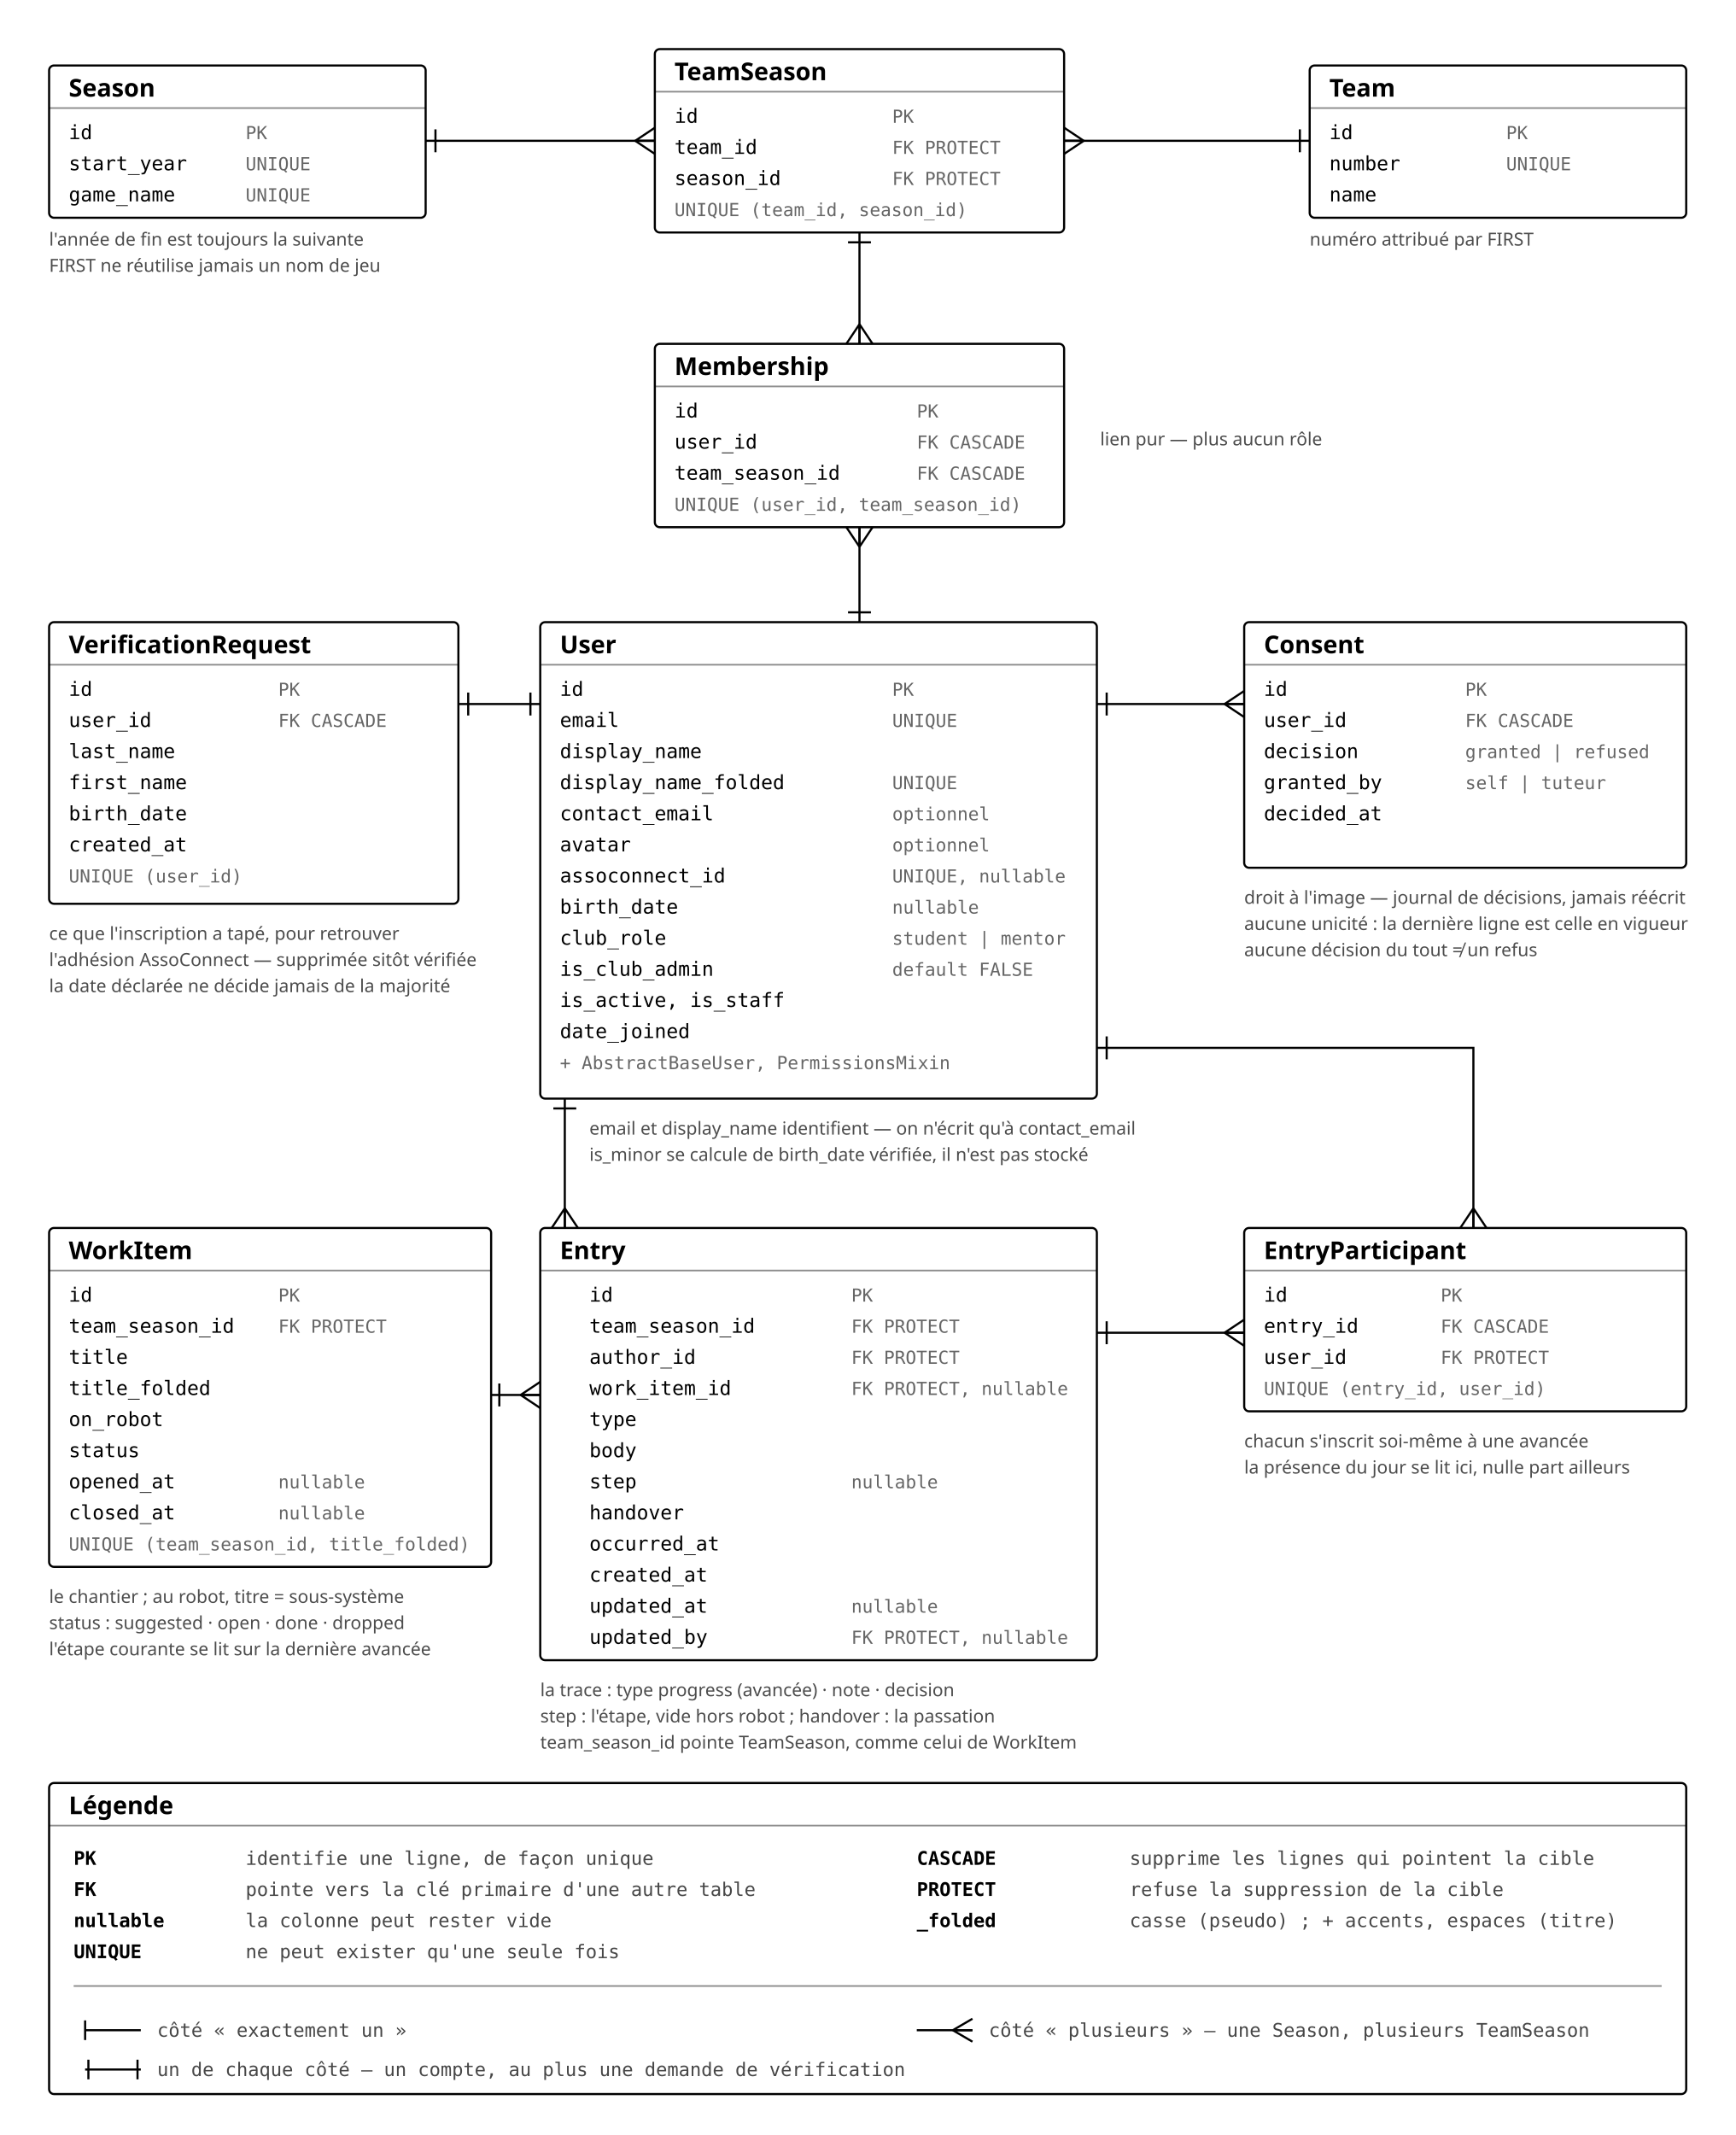
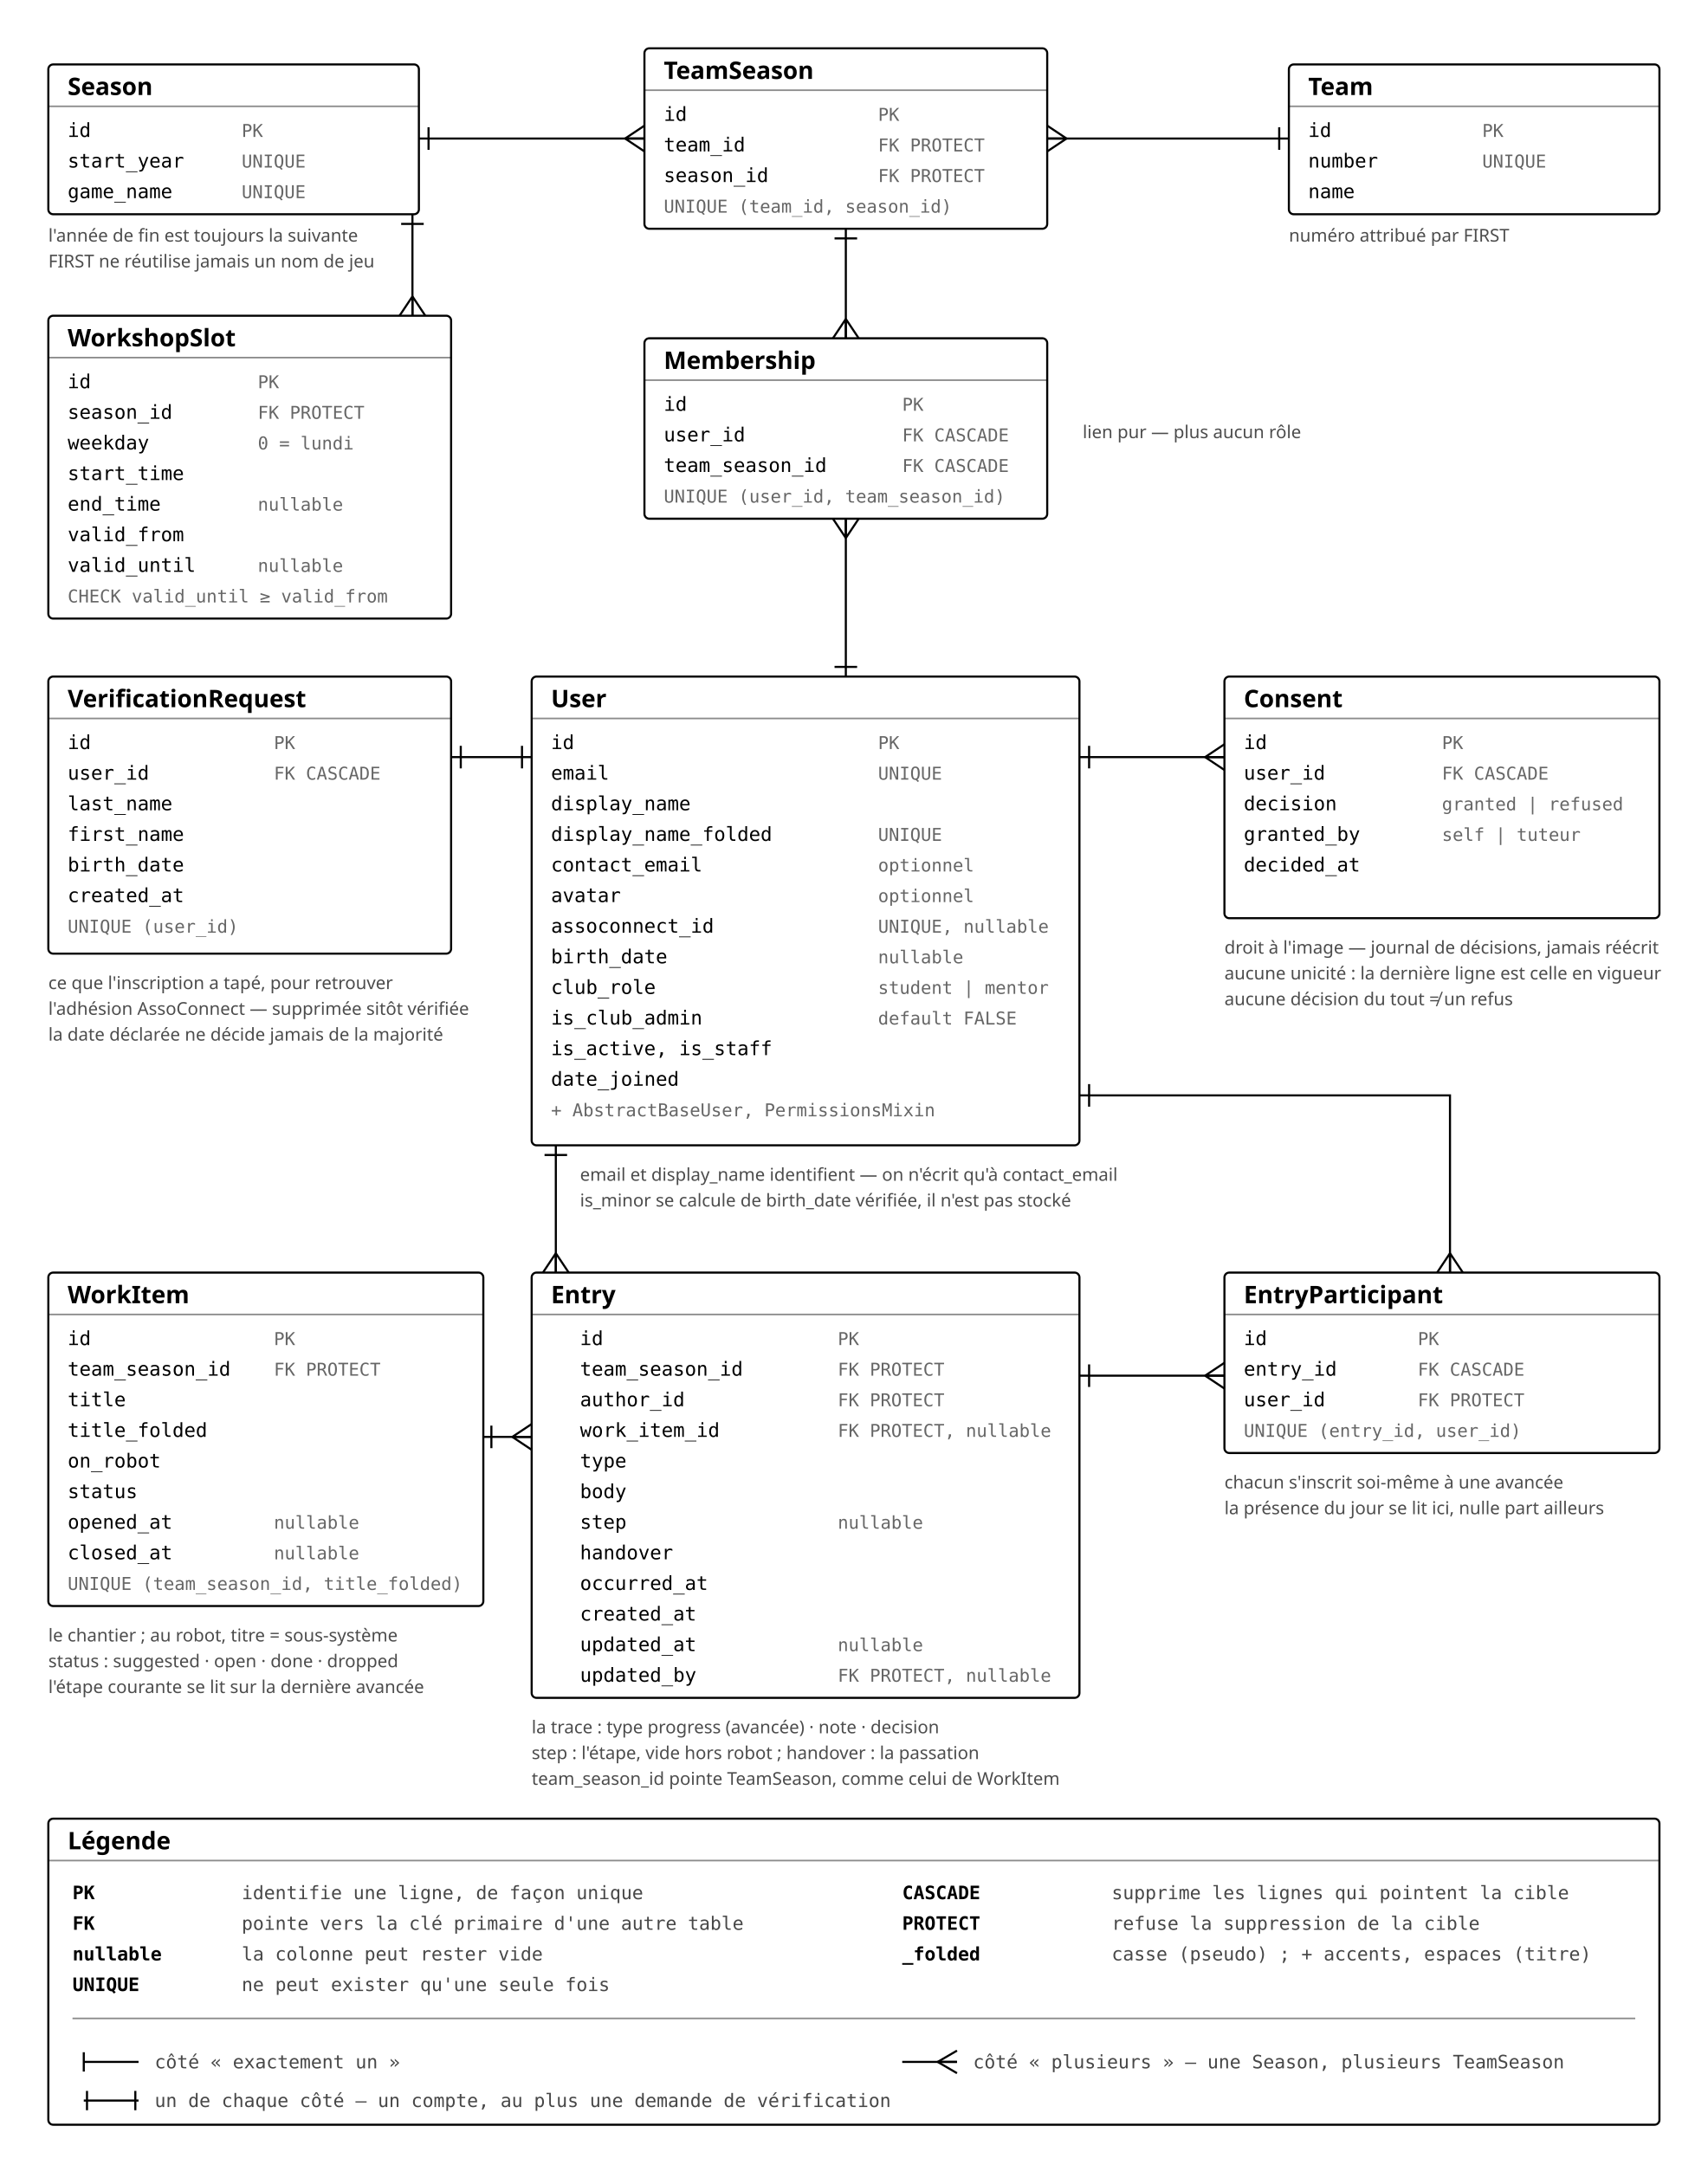
- <svg xmlns="http://www.w3.org/2000/svg" viewBox="0 0 1060 1304" role="img" aria-labelledby="t d" font-family="IBM Plex Mono, ui-monospace, monospace">
+ <svg xmlns="http://www.w3.org/2000/svg" viewBox="0 0 1060 1344" role="img" aria-labelledby="t d" font-family="IBM Plex Mono, ui-monospace, monospace">
  <style>
    .bx   { fill:none; stroke:currentColor; stroke-width:1.3 }
    .sep  { stroke:currentColor; stroke-width:1; opacity:.45 }
    .ttl  { font-family:"IBM Plex Sans Condensed",system-ui,sans-serif;
            font-size:15px; font-weight:700; fill:currentColor }
    .col  { font-size:12px; fill:currentColor }
    .ann  { font-size:11px; fill:currentColor; opacity:.6 }
    .lnk  { stroke:currentColor; stroke-width:1.3; fill:none }
    .crow { stroke:currentColor; stroke-width:1.3; fill:none }
    .cap  { font-family:"IBM Plex Sans Condensed",system-ui,sans-serif;
            font-size:11px; fill:currentColor; opacity:.7 }
    .lgt  { font-size:11.5px; fill:currentColor; font-weight:600 }
    .lgd  { font-size:11.5px; fill:currentColor; opacity:.72 }
  </style>
  <rect class="bx" x="30" y="40" width="230" height="93" rx="3" />
  <line class="sep" x1="30" y1="66" x2="260" y2="66" />
  <text class="ttl" x="42" y="59">Season</text>
  <text class="col" x="42" y="85">id</text>
  <text class="ann" x="150" y="85">PK</text>
  <text class="col" x="42" y="104">start_year</text>
  <text class="ann" x="150" y="104">UNIQUE</text>
  <text class="col" x="42" y="123">game_name</text>
  <text class="ann" x="150" y="123">UNIQUE</text>
  <text class="cap" x="30" y="150">l'année de fin est toujours la suivante</text>
  <text class="cap" x="30" y="166">FIRST ne réutilise jamais un nom de jeu</text>
  <rect class="bx" x="400" y="30" width="250" height="112" rx="3" />
  <line class="sep" x1="400" y1="56" x2="650" y2="56" />
  <text class="ttl" x="412" y="49">TeamSeason</text>
  <text class="col" x="412" y="75">id</text>
  <text class="ann" x="545" y="75">PK</text>
  <text class="col" x="412" y="94">team_id</text>
  <text class="ann" x="545" y="94">FK PROTECT</text>
  <text class="col" x="412" y="113">season_id</text>
  <text class="ann" x="545" y="113">FK PROTECT</text>
  <text class="ann" x="412" y="132">UNIQUE (team_id, season_id)</text>
  <rect class="bx" x="800" y="40" width="230" height="93" rx="3" />
  <line class="sep" x1="800" y1="66" x2="1030" y2="66" />
  <text class="ttl" x="812" y="59">Team</text>
  <text class="col" x="812" y="85">id</text>
  <text class="ann" x="920" y="85">PK</text>
  <text class="col" x="812" y="104">number</text>
  <text class="ann" x="920" y="104">UNIQUE</text>
  <text class="col" x="812" y="123">name</text>
  <text class="cap" x="800" y="150">numéro attribué par FIRST</text>
  <rect class="bx" x="400" y="210" width="250" height="112" rx="3" />
  <line class="sep" x1="400" y1="236" x2="650" y2="236" />
  <text class="ttl" x="412" y="229">Membership</text>
  <text class="col" x="412" y="255">id</text>
  <text class="ann" x="560" y="255">PK</text>
  <text class="col" x="412" y="274">user_id</text>
  <text class="ann" x="560" y="274">FK CASCADE</text>
  <text class="col" x="412" y="293">team_season_id</text>
  <text class="ann" x="560" y="293">FK CASCADE</text>
  <text class="ann" x="412" y="312">UNIQUE (user_id, team_season_id)</text>
  <text class="cap" x="672" y="272">lien pur — plus aucun rôle</text>
-   <rect class="bx" x="30" y="380" width="250" height="172" rx="3" />
-   <line class="sep" x1="30" y1="406" x2="280" y2="406" />
-   <text class="ttl" x="42" y="399">VerificationRequest</text>
-   <text class="col" x="42" y="425">id</text>
-   <text class="ann" x="170" y="425">PK</text>
-   <text class="col" x="42" y="444">user_id</text>
-   <text class="ann" x="170" y="444">FK CASCADE</text>
-   <text class="col" x="42" y="463">last_name</text>
-   <text class="col" x="42" y="482">first_name</text>
-   <text class="col" x="42" y="501">birth_date</text>
-   <text class="col" x="42" y="520">created_at</text>
-   <text class="ann" x="42" y="539">UNIQUE (user_id)</text>
-   <text class="cap" x="30" y="574">ce que l'inscription a tapé, pour retrouver</text>
-   <text class="cap" x="30" y="590">l'adhésion AssoConnect — supprimée sitôt vérifiée</text>
-   <text class="cap" x="30" y="606">la date déclarée ne décide jamais de la majorité</text>
-   <rect class="bx" x="330" y="380" width="340" height="291" rx="3" />
-   <line class="sep" x1="330" y1="406" x2="670" y2="406" />
-   <text class="ttl" x="342" y="399">User</text>
-   <text class="col" x="342" y="425">id</text>
-   <text class="ann" x="545" y="425">PK</text>
-   <text class="col" x="342" y="444">email</text>
-   <text class="ann" x="545" y="444">UNIQUE</text>
-   <text class="col" x="342" y="463">display_name</text>
-   <text class="col" x="342" y="482">display_name_folded</text>
-   <text class="ann" x="545" y="482">UNIQUE</text>
-   <text class="col" x="342" y="501">contact_email</text>
-   <text class="ann" x="545" y="501">optionnel</text>
-   <text class="col" x="342" y="520">avatar</text>
-   <text class="ann" x="545" y="520">optionnel</text>
-   <text class="col" x="342" y="539">assoconnect_id</text>
-   <text class="ann" x="545" y="539">UNIQUE, nullable</text>
-   <text class="col" x="342" y="558">birth_date</text>
-   <text class="ann" x="545" y="558">nullable</text>
-   <text class="col" x="342" y="577">club_role</text>
-   <text class="ann" x="545" y="577">student | mentor</text>
-   <text class="col" x="342" y="596">is_club_admin</text>
-   <text class="ann" x="545" y="596">default FALSE</text>
-   <text class="col" x="342" y="615">is_active, is_staff</text>
-   <text class="col" x="342" y="634">date_joined</text>
-   <text class="ann" x="342" y="653">+ AbstractBaseUser, PermissionsMixin</text>
-   <text class="cap" x="360" y="693">email et display_name identifient — on n'écrit qu'à contact_email</text>
-   <text class="cap" x="360" y="709">is_minor se calcule de birth_date vérifiée, il n'est pas stocké</text>
-   <rect class="bx" x="760" y="380" width="270" height="150" rx="3" />
-   <line class="sep" x1="760" y1="406" x2="1030" y2="406" />
-   <text class="ttl" x="772" y="399">Consent</text>
-   <text class="col" x="772" y="425">id</text>
-   <text class="ann" x="895" y="425">PK</text>
-   <text class="col" x="772" y="444">user_id</text>
-   <text class="ann" x="895" y="444">FK CASCADE</text>
-   <text class="col" x="772" y="463">decision</text>
-   <text class="ann" x="895" y="463">granted | refused</text>
-   <text class="col" x="772" y="482">granted_by</text>
-   <text class="ann" x="895" y="482">self | tuteur</text>
-   <text class="col" x="772" y="501">decided_at</text>
-   <text class="cap" x="760" y="552">droit à l'image — journal de décisions, jamais réécrit</text>
-   <text class="cap" x="760" y="568">aucune unicité : la dernière ligne est celle en vigueur</text>
-   <text class="cap" x="760" y="584">aucune décision du tout ≠ un refus</text>
+   <rect class="bx" x="30" y="196" width="250" height="188" rx="3" />
+   <line class="sep" x1="30" y1="222" x2="280" y2="222" />
+   <text class="ttl" x="42" y="215">WorkshopSlot</text>
+   <text class="col" x="42" y="241">id</text>
+   <text class="ann" x="160" y="241">PK</text>
+   <text class="col" x="42" y="260">season_id</text>
+   <text class="ann" x="160" y="260">FK PROTECT</text>
+   <text class="col" x="42" y="279">weekday</text>
+   <text class="ann" x="160" y="279">0 = lundi</text>
+   <text class="col" x="42" y="298">start_time</text>
+   <text class="col" x="42" y="317">end_time</text>
+   <text class="ann" x="160" y="317">nullable</text>
+   <text class="col" x="42" y="336">valid_from</text>
+   <text class="col" x="42" y="355">valid_until</text>
+   <text class="ann" x="160" y="355">nullable</text>
+   <text class="ann" x="42" y="374">CHECK valid_until ≥ valid_from</text>
+   <line class="lnk" x1="256" y1="133" x2="256" y2="196" />
+   <line class="crow" x1="249" y1="139" x2="263" y2="139" />
+   <path class="crow" d="M256,184 L248,196 M256,184 L256,196 M256,184 L264,196" />
+   <rect class="bx" x="30" y="420" width="250" height="172" rx="3" />
+   <line class="sep" x1="30" y1="446" x2="280" y2="446" />
+   <text class="ttl" x="42" y="439">VerificationRequest</text>
+   <text class="col" x="42" y="465">id</text>
+   <text class="ann" x="170" y="465">PK</text>
+   <text class="col" x="42" y="484">user_id</text>
+   <text class="ann" x="170" y="484">FK CASCADE</text>
+   <text class="col" x="42" y="503">last_name</text>
+   <text class="col" x="42" y="522">first_name</text>
+   <text class="col" x="42" y="541">birth_date</text>
+   <text class="col" x="42" y="560">created_at</text>
+   <text class="ann" x="42" y="579">UNIQUE (user_id)</text>
+   <text class="cap" x="30" y="614">ce que l'inscription a tapé, pour retrouver</text>
+   <text class="cap" x="30" y="630">l'adhésion AssoConnect — supprimée sitôt vérifiée</text>
+   <text class="cap" x="30" y="646">la date déclarée ne décide jamais de la majorité</text>
+   <rect class="bx" x="330" y="420" width="340" height="291" rx="3" />
+   <line class="sep" x1="330" y1="446" x2="670" y2="446" />
+   <text class="ttl" x="342" y="439">User</text>
+   <text class="col" x="342" y="465">id</text>
+   <text class="ann" x="545" y="465">PK</text>
+   <text class="col" x="342" y="484">email</text>
+   <text class="ann" x="545" y="484">UNIQUE</text>
+   <text class="col" x="342" y="503">display_name</text>
+   <text class="col" x="342" y="522">display_name_folded</text>
+   <text class="ann" x="545" y="522">UNIQUE</text>
+   <text class="col" x="342" y="541">contact_email</text>
+   <text class="ann" x="545" y="541">optionnel</text>
+   <text class="col" x="342" y="560">avatar</text>
+   <text class="ann" x="545" y="560">optionnel</text>
+   <text class="col" x="342" y="579">assoconnect_id</text>
+   <text class="ann" x="545" y="579">UNIQUE, nullable</text>
+   <text class="col" x="342" y="598">birth_date</text>
+   <text class="ann" x="545" y="598">nullable</text>
+   <text class="col" x="342" y="617">club_role</text>
+   <text class="ann" x="545" y="617">student | mentor</text>
+   <text class="col" x="342" y="636">is_club_admin</text>
+   <text class="ann" x="545" y="636">default FALSE</text>
+   <text class="col" x="342" y="655">is_active, is_staff</text>
+   <text class="col" x="342" y="674">date_joined</text>
+   <text class="ann" x="342" y="693">+ AbstractBaseUser, PermissionsMixin</text>
+   <text class="cap" x="360" y="733">email et display_name identifient — on n'écrit qu'à contact_email</text>
+   <text class="cap" x="360" y="749">is_minor se calcule de birth_date vérifiée, il n'est pas stocké</text>
+   <rect class="bx" x="760" y="420" width="270" height="150" rx="3" />
+   <line class="sep" x1="760" y1="446" x2="1030" y2="446" />
+   <text class="ttl" x="772" y="439">Consent</text>
+   <text class="col" x="772" y="465">id</text>
+   <text class="ann" x="895" y="465">PK</text>
+   <text class="col" x="772" y="484">user_id</text>
+   <text class="ann" x="895" y="484">FK CASCADE</text>
+   <text class="col" x="772" y="503">decision</text>
+   <text class="ann" x="895" y="503">granted | refused</text>
+   <text class="col" x="772" y="522">granted_by</text>
+   <text class="ann" x="895" y="522">self | tuteur</text>
+   <text class="col" x="772" y="541">decided_at</text>
+   <text class="cap" x="760" y="592">droit à l'image — journal de décisions, jamais réécrit</text>
+   <text class="cap" x="760" y="608">aucune unicité : la dernière ligne est celle en vigueur</text>
+   <text class="cap" x="760" y="624">aucune décision du tout ≠ un refus</text>
  <line class="lnk" x1="260" y1="86" x2="400" y2="86" />
  <line class="crow" x1="266" y1="79" x2="266" y2="93" />
  <path class="crow" d="M388,86 L400,78 M388,86 L400,86 M388,86 L400,94" />
  <line class="lnk" x1="650" y1="86" x2="800" y2="86" />
  <line class="crow" x1="794" y1="79" x2="794" y2="93" />
  <path class="crow" d="M662,86 L650,78 M662,86 L650,86 M662,86 L650,94" />
  <line class="lnk" x1="525" y1="142" x2="525" y2="210" />
  <line class="crow" x1="518" y1="148" x2="532" y2="148" />
  <path class="crow" d="M525,198 L517,210 M525,198 L525,210 M525,198 L533,210" />
-   <line class="lnk" x1="525" y1="322" x2="525" y2="380" />
-   <line class="crow" x1="518" y1="374" x2="532" y2="374" />
+   <line class="lnk" x1="525" y1="322" x2="525" y2="420" />
+   <line class="crow" x1="518" y1="414" x2="532" y2="414" />
  <path class="crow" d="M525,334 L517,322 M525,334 L525,322 M525,334 L533,322" />
-   <line class="lnk" x1="670" y1="430" x2="760" y2="430" />
-   <line class="crow" x1="676" y1="423" x2="676" y2="437" />
-   <path class="crow" d="M748,430 L760,422 M748,430 L760,430 M748,430 L760,438" />
-   <line class="lnk" x1="280" y1="430" x2="330" y2="430" />
-   <line class="crow" x1="286" y1="423" x2="286" y2="437" />
-   <line class="crow" x1="324" y1="423" x2="324" y2="437" />
-   <rect class="bx" x="30" y="750" width="270" height="207" rx="3" />
-   <line class="sep" x1="30" y1="776" x2="300" y2="776" />
-   <text class="ttl" x="42" y="769">WorkItem</text>
-   <text class="col" x="42" y="795">id</text>
-   <text class="ann" x="170" y="795">PK</text>
-   <text class="col" x="42" y="814">team_season_id</text>
-   <text class="ann" x="170" y="814">FK PROTECT</text>
-   <text class="col" x="42" y="833">title</text>
-   <text class="col" x="42" y="852">title_folded</text>
-   <text class="col" x="42" y="871">on_robot</text>
-   <text class="col" x="42" y="890">status</text>
-   <text class="col" x="42" y="909">opened_at</text>
-   <text class="ann" x="170" y="909">nullable</text>
-   <text class="col" x="42" y="928">closed_at</text>
-   <text class="ann" x="170" y="928">nullable</text>
-   <text class="ann" x="42" y="947">UNIQUE (team_season_id, title_folded)</text>
-   <text class="cap" x="30" y="979">le chantier ; au robot, titre = sous-système</text>
-   <text class="cap" x="30" y="995">status : suggested · open · done · dropped</text>
-   <text class="cap" x="30" y="1011">l'étape courante se lit sur la dernière avancée</text>
-   <rect class="bx" x="330" y="750" width="340" height="264" rx="3" />
-   <line class="sep" x1="330" y1="776" x2="670" y2="776" />
-   <text class="ttl" x="342" y="769">Entry</text>
-   <text class="col" x="360" y="795">id</text>
-   <text class="ann" x="520" y="795">PK</text>
-   <text class="col" x="360" y="814">team_season_id</text>
-   <text class="ann" x="520" y="814">FK PROTECT</text>
-   <text class="col" x="360" y="833">author_id</text>
-   <text class="ann" x="520" y="833">FK PROTECT</text>
-   <text class="col" x="360" y="852">work_item_id</text>
-   <text class="ann" x="520" y="852">FK PROTECT, nullable</text>
-   <text class="col" x="360" y="871">type</text>
-   <text class="col" x="360" y="890">body</text>
-   <text class="col" x="360" y="909">step</text>
-   <text class="ann" x="520" y="909">nullable</text>
-   <text class="col" x="360" y="928">handover</text>
-   <text class="col" x="360" y="947">occurred_at</text>
-   <text class="col" x="360" y="966">created_at</text>
-   <text class="col" x="360" y="985">updated_at</text>
-   <text class="ann" x="520" y="985">nullable</text>
-   <text class="col" x="360" y="1004">updated_by</text>
-   <text class="ann" x="520" y="1004">FK PROTECT, nullable</text>
-   <text class="cap" x="330" y="1036">la trace : type progress (avancée) · note · decision</text>
-   <text class="cap" x="330" y="1052">step : l'étape, vide hors robot ; handover : la passation</text>
-   <text class="cap" x="330" y="1068">team_season_id pointe TeamSeason, comme celui de WorkItem</text>
-   <rect class="bx" x="760" y="750" width="270" height="112" rx="3" />
-   <line class="sep" x1="760" y1="776" x2="1030" y2="776" />
-   <text class="ttl" x="772" y="769">EntryParticipant</text>
-   <text class="col" x="772" y="795">id</text>
-   <text class="ann" x="880" y="795">PK</text>
-   <text class="col" x="772" y="814">entry_id</text>
-   <text class="ann" x="880" y="814">FK CASCADE</text>
-   <text class="col" x="772" y="833">user_id</text>
-   <text class="ann" x="880" y="833">FK PROTECT</text>
-   <text class="ann" x="772" y="852">UNIQUE (entry_id, user_id)</text>
-   <text class="cap" x="760" y="884">chacun s'inscrit soi-même à une avancée</text>
-   <text class="cap" x="760" y="900">la présence du jour se lit ici, nulle part ailleurs</text>
-   <line class="lnk" x1="300" y1="852" x2="330" y2="852" />
-   <line class="crow" x1="305" y1="845" x2="305" y2="859" />
-   <path class="crow" d="M318,852 L330,844 M318,852 L330,852 M318,852 L330,860" />
-   <line class="lnk" x1="670" y1="814" x2="760" y2="814" />
-   <line class="crow" x1="676" y1="807" x2="676" y2="821" />
-   <path class="crow" d="M748,814 L760,806 M748,814 L760,814 M748,814 L760,822" />
-   <line class="lnk" x1="345" y1="671" x2="345" y2="750" />
-   <line class="crow" x1="338" y1="677" x2="352" y2="677" />
-   <path class="crow" d="M345,738 L337,750 M345,738 L345,750 M345,738 L353,750" />
-   <path class="lnk" d="M670,640 H900 V750" />
-   <line class="crow" x1="676" y1="633" x2="676" y2="647" />
-   <path class="crow" d="M900,738 L892,750 M900,738 L900,750 M900,738 L908,750" />
-   <rect class="bx" x="30" y="1089" width="1000" height="190" rx="3" />
-   <line class="sep" x1="30" y1="1115" x2="1030" y2="1115" />
-   <text class="ttl" x="42" y="1108">Légende</text>
-   <text class="lgt" x="45" y="1139">PK</text>
-   <text class="lgd" x="150" y="1139">identifie une ligne, de façon unique</text>
-   <text class="lgt" x="45" y="1158">FK</text>
-   <text class="lgd" x="150" y="1158">pointe vers la clé primaire d'une autre table</text>
-   <text class="lgt" x="45" y="1177">nullable</text>
-   <text class="lgd" x="150" y="1177">la colonne peut rester vide</text>
-   <text class="lgt" x="45" y="1196">UNIQUE</text>
-   <text class="lgd" x="150" y="1196">ne peut exister qu'une seule fois</text>
-   <text class="lgt" x="560" y="1139">CASCADE</text>
-   <text class="lgd" x="690" y="1139">supprime les lignes qui pointent la cible</text>
-   <text class="lgt" x="560" y="1158">PROTECT</text>
-   <text class="lgd" x="690" y="1158">refuse la suppression de la cible</text>
-   <text class="lgt" x="560" y="1177">_folded</text>
-   <text class="lgd" x="690" y="1177">casse (pseudo) ; + accents, espaces (titre)</text>
-   <line class="sep" x1="45" y1="1213" x2="1015" y2="1213" />
-   <line class="crow" x1="52" y1="1234" x2="52" y2="1246" />
-   <line class="lnk" x1="52" y1="1240" x2="86" y2="1240" />
-   <text class="lgd" x="96" y="1244">côté « exactement un »</text>
-   <line class="lnk" x1="560" y1="1240" x2="594" y2="1240" />
-   <path class="crow" d="M582,1240 L594,1233 M582,1240 L594,1240 M582,1240 L594,1247" />
-   <text class="lgd" x="604" y="1244">côté « plusieurs » — une Season, plusieurs TeamSeason</text>
-   <line class="lnk" x1="52" y1="1264" x2="86" y2="1264" />
-   <line class="crow" x1="54" y1="1258" x2="54" y2="1270" />
-   <line class="crow" x1="84" y1="1258" x2="84" y2="1270" />
-   <text class="lgd" x="96" y="1268">un de chaque côté — un compte, au plus une demande de vérification</text>
+   <line class="lnk" x1="670" y1="470" x2="760" y2="470" />
+   <line class="crow" x1="676" y1="463" x2="676" y2="477" />
+   <path class="crow" d="M748,470 L760,462 M748,470 L760,470 M748,470 L760,478" />
+   <line class="lnk" x1="280" y1="470" x2="330" y2="470" />
+   <line class="crow" x1="286" y1="463" x2="286" y2="477" />
+   <line class="crow" x1="324" y1="463" x2="324" y2="477" />
+   <rect class="bx" x="30" y="790" width="270" height="207" rx="3" />
+   <line class="sep" x1="30" y1="816" x2="300" y2="816" />
+   <text class="ttl" x="42" y="809">WorkItem</text>
+   <text class="col" x="42" y="835">id</text>
+   <text class="ann" x="170" y="835">PK</text>
+   <text class="col" x="42" y="854">team_season_id</text>
+   <text class="ann" x="170" y="854">FK PROTECT</text>
+   <text class="col" x="42" y="873">title</text>
+   <text class="col" x="42" y="892">title_folded</text>
+   <text class="col" x="42" y="911">on_robot</text>
+   <text class="col" x="42" y="930">status</text>
+   <text class="col" x="42" y="949">opened_at</text>
+   <text class="ann" x="170" y="949">nullable</text>
+   <text class="col" x="42" y="968">closed_at</text>
+   <text class="ann" x="170" y="968">nullable</text>
+   <text class="ann" x="42" y="987">UNIQUE (team_season_id, title_folded)</text>
+   <text class="cap" x="30" y="1019">le chantier ; au robot, titre = sous-système</text>
+   <text class="cap" x="30" y="1035">status : suggested · open · done · dropped</text>
+   <text class="cap" x="30" y="1051">l'étape courante se lit sur la dernière avancée</text>
+   <rect class="bx" x="330" y="790" width="340" height="264" rx="3" />
+   <line class="sep" x1="330" y1="816" x2="670" y2="816" />
+   <text class="ttl" x="342" y="809">Entry</text>
+   <text class="col" x="360" y="835">id</text>
+   <text class="ann" x="520" y="835">PK</text>
+   <text class="col" x="360" y="854">team_season_id</text>
+   <text class="ann" x="520" y="854">FK PROTECT</text>
+   <text class="col" x="360" y="873">author_id</text>
+   <text class="ann" x="520" y="873">FK PROTECT</text>
+   <text class="col" x="360" y="892">work_item_id</text>
+   <text class="ann" x="520" y="892">FK PROTECT, nullable</text>
+   <text class="col" x="360" y="911">type</text>
+   <text class="col" x="360" y="930">body</text>
+   <text class="col" x="360" y="949">step</text>
+   <text class="ann" x="520" y="949">nullable</text>
+   <text class="col" x="360" y="968">handover</text>
+   <text class="col" x="360" y="987">occurred_at</text>
+   <text class="col" x="360" y="1006">created_at</text>
+   <text class="col" x="360" y="1025">updated_at</text>
+   <text class="ann" x="520" y="1025">nullable</text>
+   <text class="col" x="360" y="1044">updated_by</text>
+   <text class="ann" x="520" y="1044">FK PROTECT, nullable</text>
+   <text class="cap" x="330" y="1076">la trace : type progress (avancée) · note · decision</text>
+   <text class="cap" x="330" y="1092">step : l'étape, vide hors robot ; handover : la passation</text>
+   <text class="cap" x="330" y="1108">team_season_id pointe TeamSeason, comme celui de WorkItem</text>
+   <rect class="bx" x="760" y="790" width="270" height="112" rx="3" />
+   <line class="sep" x1="760" y1="816" x2="1030" y2="816" />
+   <text class="ttl" x="772" y="809">EntryParticipant</text>
+   <text class="col" x="772" y="835">id</text>
+   <text class="ann" x="880" y="835">PK</text>
+   <text class="col" x="772" y="854">entry_id</text>
+   <text class="ann" x="880" y="854">FK CASCADE</text>
+   <text class="col" x="772" y="873">user_id</text>
+   <text class="ann" x="880" y="873">FK PROTECT</text>
+   <text class="ann" x="772" y="892">UNIQUE (entry_id, user_id)</text>
+   <text class="cap" x="760" y="924">chacun s'inscrit soi-même à une avancée</text>
+   <text class="cap" x="760" y="940">la présence du jour se lit ici, nulle part ailleurs</text>
+   <line class="lnk" x1="300" y1="892" x2="330" y2="892" />
+   <line class="crow" x1="305" y1="885" x2="305" y2="899" />
+   <path class="crow" d="M318,892 L330,884 M318,892 L330,892 M318,892 L330,900" />
+   <line class="lnk" x1="670" y1="854" x2="760" y2="854" />
+   <line class="crow" x1="676" y1="847" x2="676" y2="861" />
+   <path class="crow" d="M748,854 L760,846 M748,854 L760,854 M748,854 L760,862" />
+   <line class="lnk" x1="345" y1="711" x2="345" y2="790" />
+   <line class="crow" x1="338" y1="717" x2="352" y2="717" />
+   <path class="crow" d="M345,778 L337,790 M345,778 L345,790 M345,778 L353,790" />
+   <path class="lnk" d="M670,680 H900 V790" />
+   <line class="crow" x1="676" y1="673" x2="676" y2="687" />
+   <path class="crow" d="M900,778 L892,790 M900,778 L900,790 M900,778 L908,790" />
+   <rect class="bx" x="30" y="1129" width="1000" height="190" rx="3" />
+   <line class="sep" x1="30" y1="1155" x2="1030" y2="1155" />
+   <text class="ttl" x="42" y="1148">Légende</text>
+   <text class="lgt" x="45" y="1179">PK</text>
+   <text class="lgd" x="150" y="1179">identifie une ligne, de façon unique</text>
+   <text class="lgt" x="45" y="1198">FK</text>
+   <text class="lgd" x="150" y="1198">pointe vers la clé primaire d'une autre table</text>
+   <text class="lgt" x="45" y="1217">nullable</text>
+   <text class="lgd" x="150" y="1217">la colonne peut rester vide</text>
+   <text class="lgt" x="45" y="1236">UNIQUE</text>
+   <text class="lgd" x="150" y="1236">ne peut exister qu'une seule fois</text>
+   <text class="lgt" x="560" y="1179">CASCADE</text>
+   <text class="lgd" x="690" y="1179">supprime les lignes qui pointent la cible</text>
+   <text class="lgt" x="560" y="1198">PROTECT</text>
+   <text class="lgd" x="690" y="1198">refuse la suppression de la cible</text>
+   <text class="lgt" x="560" y="1217">_folded</text>
+   <text class="lgd" x="690" y="1217">casse (pseudo) ; + accents, espaces (titre)</text>
+   <line class="sep" x1="45" y1="1253" x2="1015" y2="1253" />
+   <line class="crow" x1="52" y1="1274" x2="52" y2="1286" />
+   <line class="lnk" x1="52" y1="1280" x2="86" y2="1280" />
+   <text class="lgd" x="96" y="1284">côté « exactement un »</text>
+   <line class="lnk" x1="560" y1="1280" x2="594" y2="1280" />
+   <path class="crow" d="M582,1280 L594,1273 M582,1280 L594,1280 M582,1280 L594,1287" />
+   <text class="lgd" x="604" y="1284">côté « plusieurs » — une Season, plusieurs TeamSeason</text>
+   <line class="lnk" x1="52" y1="1304" x2="86" y2="1304" />
+   <line class="crow" x1="54" y1="1298" x2="54" y2="1310" />
+   <line class="crow" x1="84" y1="1298" x2="84" y2="1310" />
+   <text class="lgd" x="96" y="1308">un de chaque côté — un compte, au plus une demande de vérification</text>
</svg>
